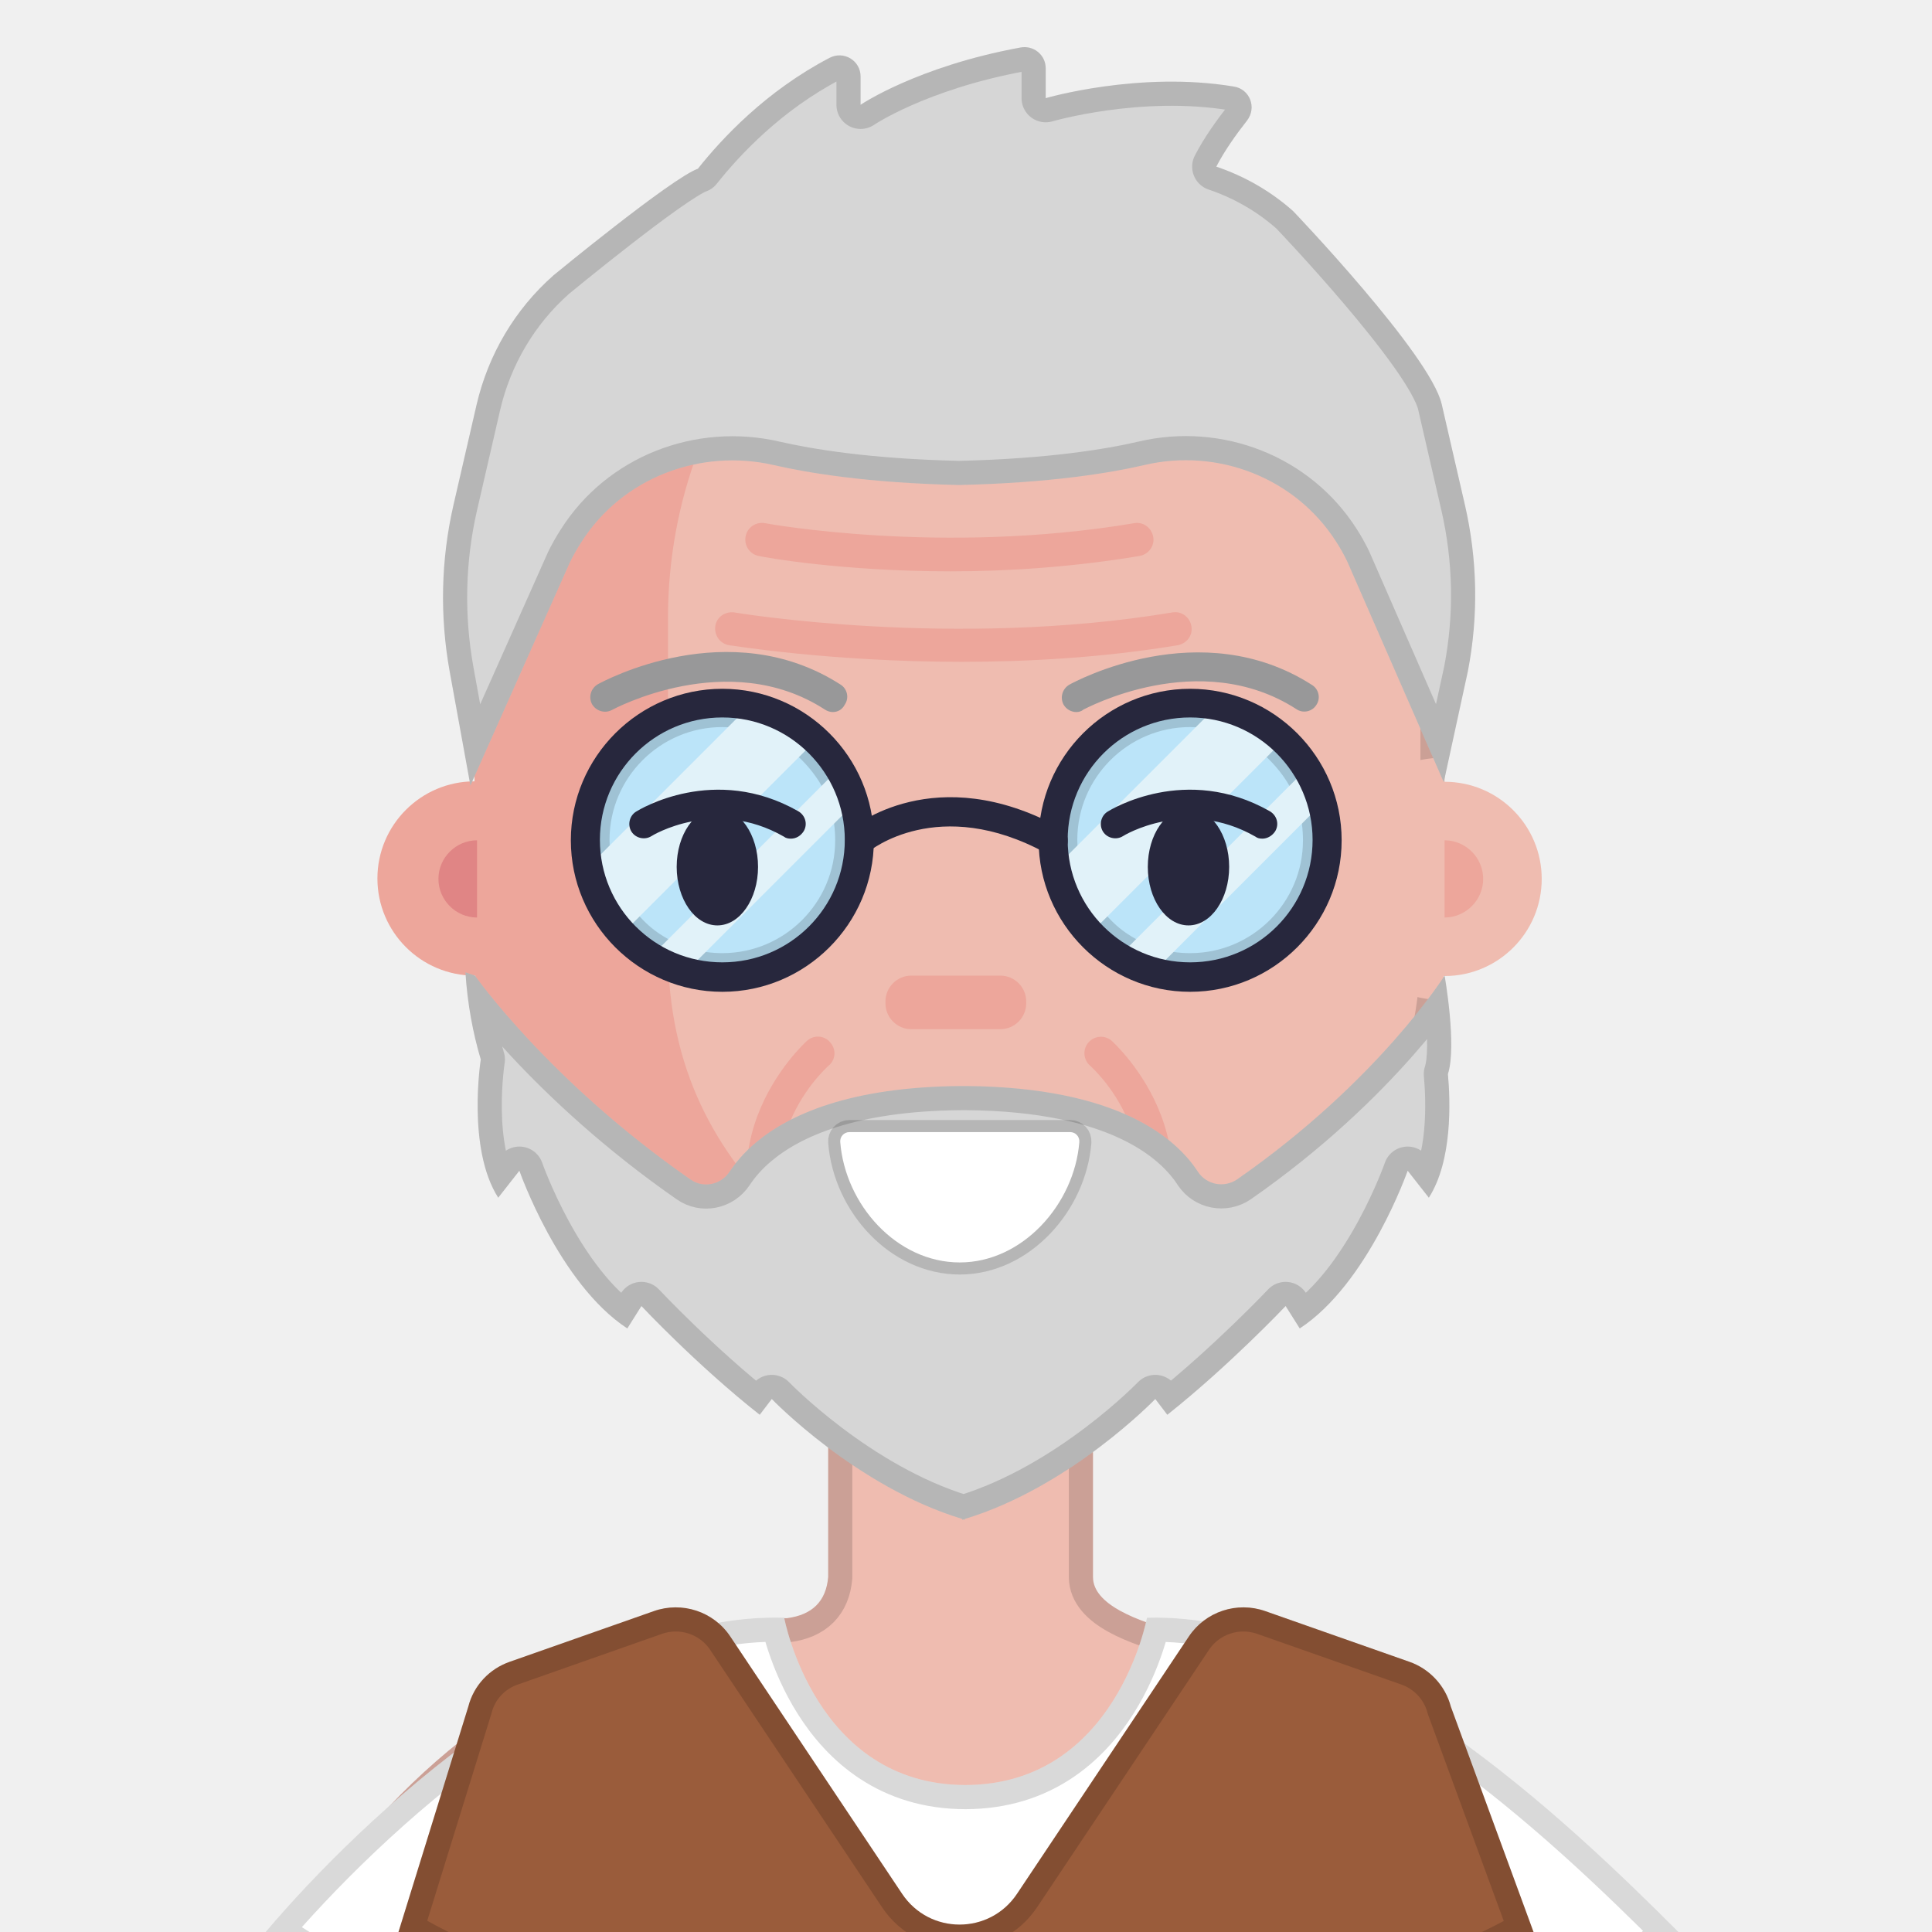
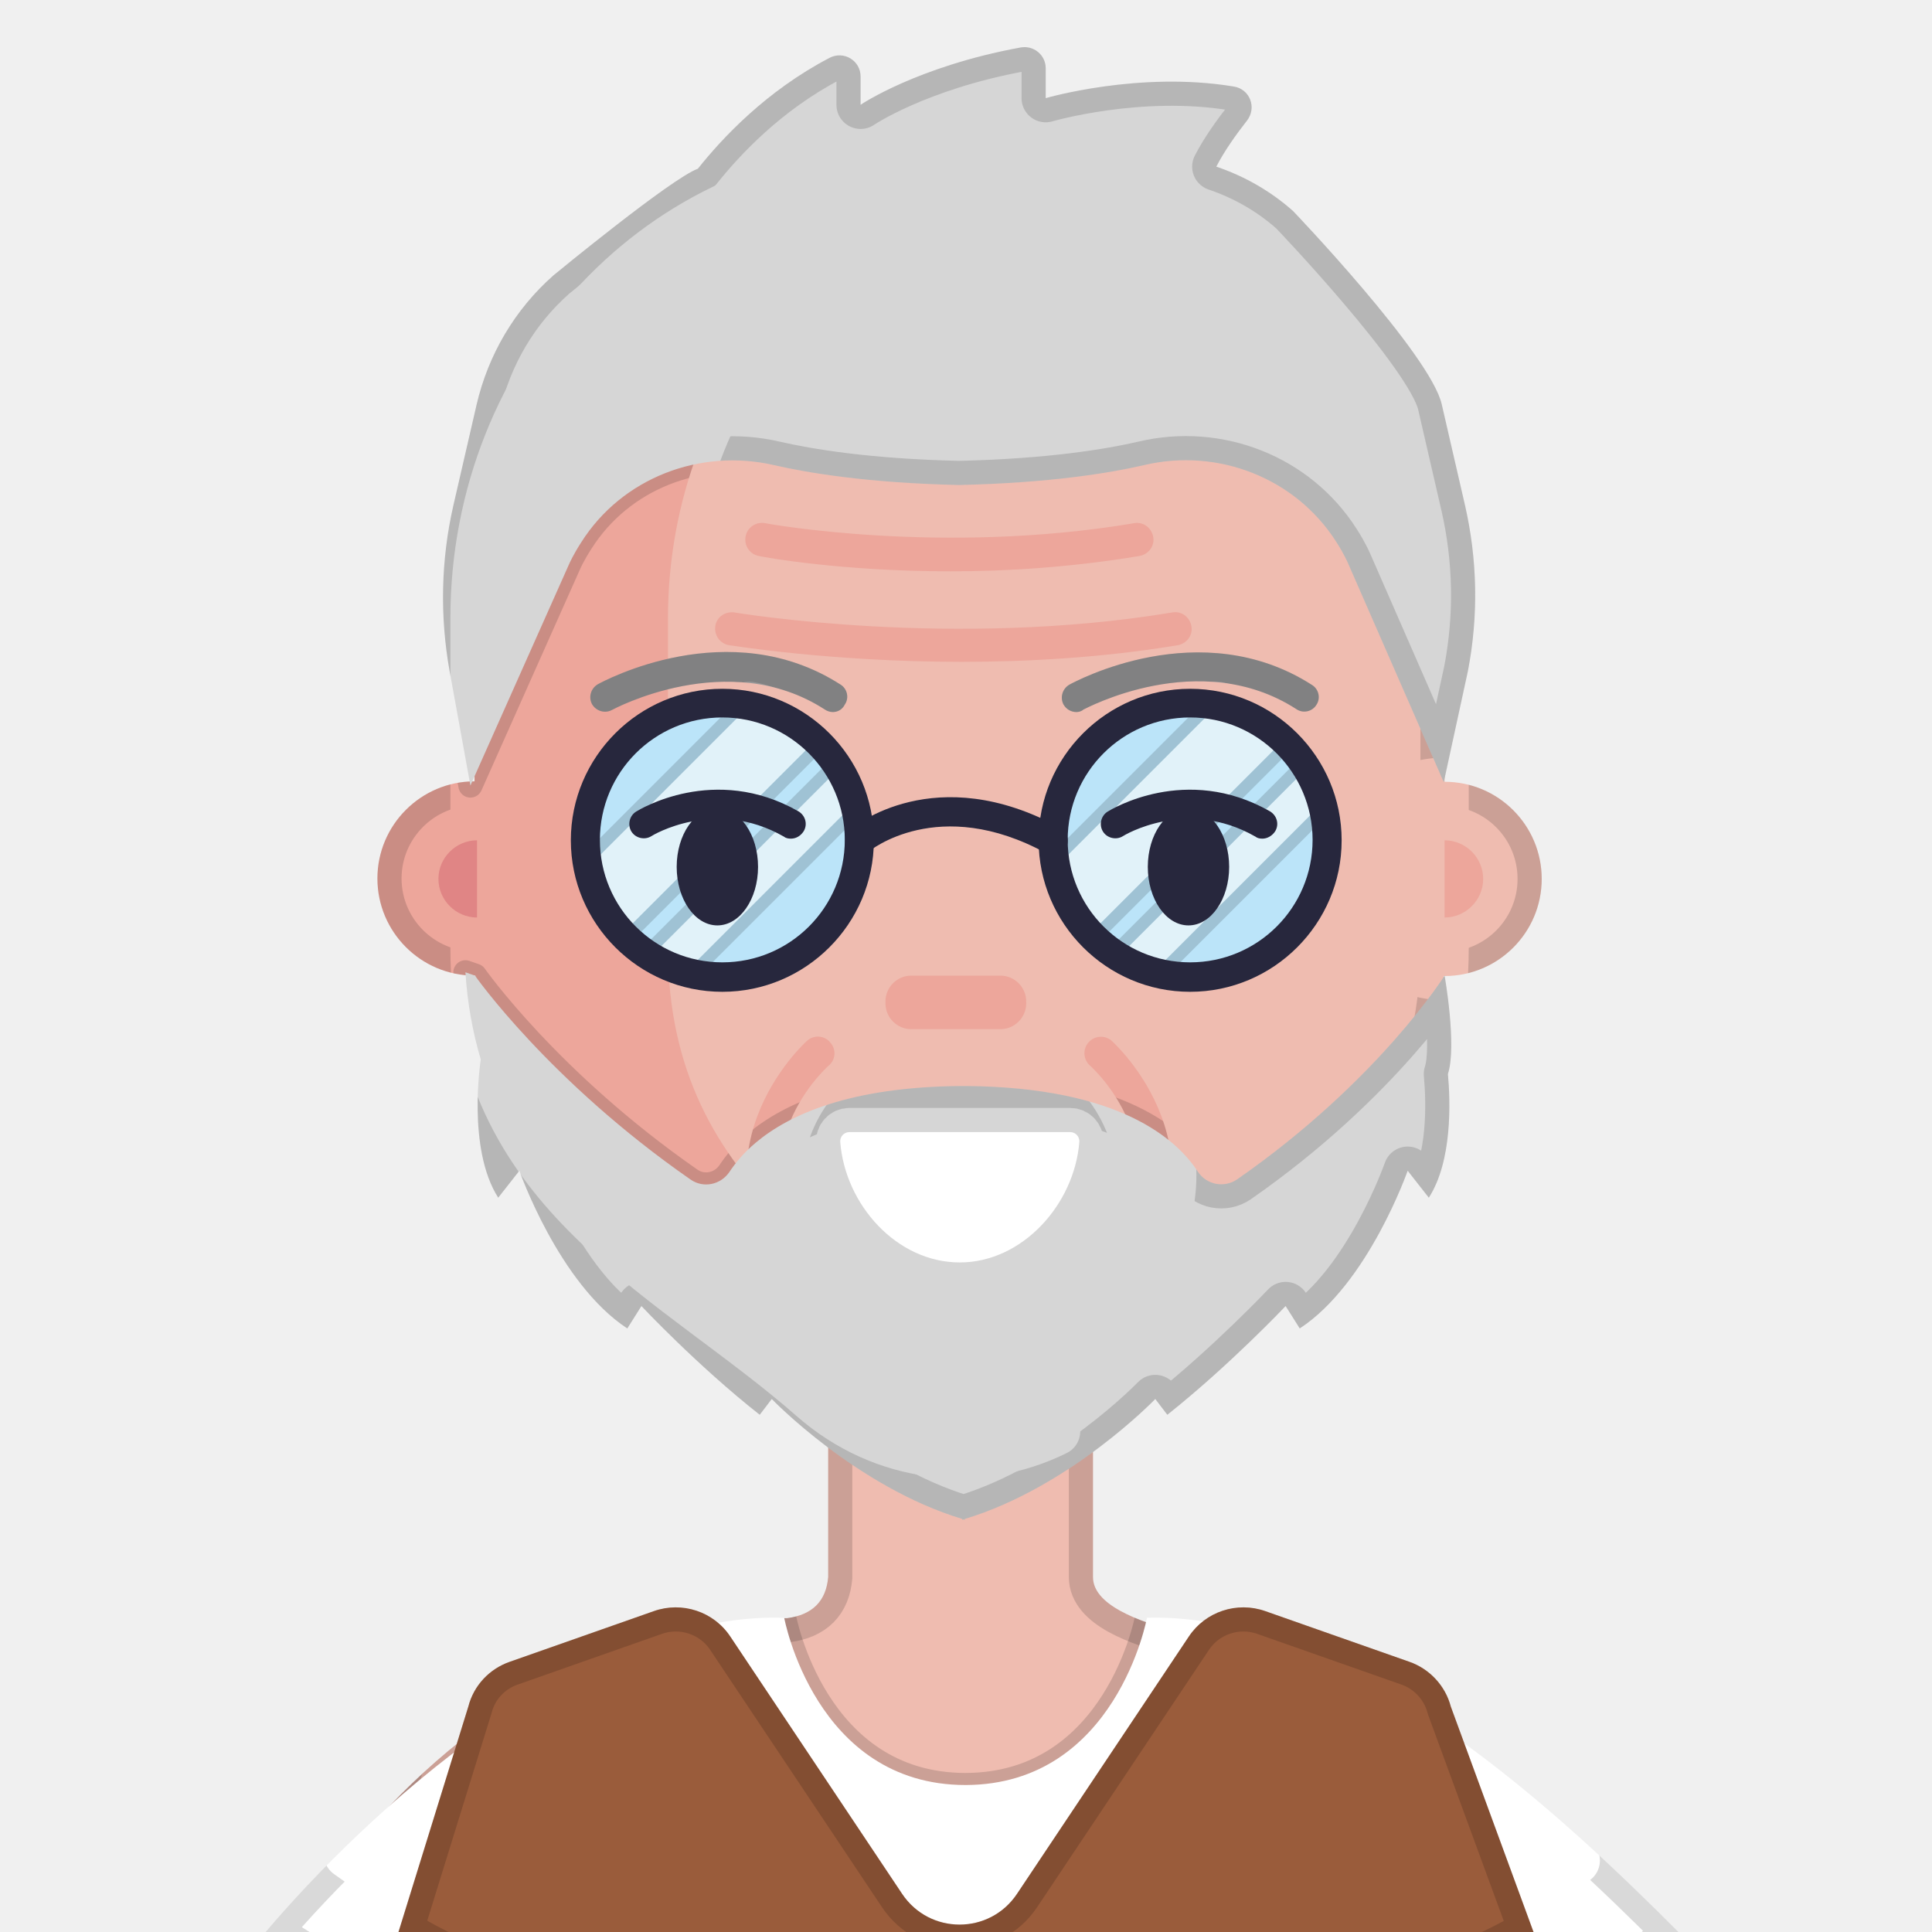
<svg xmlns="http://www.w3.org/2000/svg" id="Layer_1" viewBox="0 0 160 160">
  <defs>
    <style>.cls-1{fill:#d6d6d6;}.cls-2{fill:#989899;}.cls-3{fill:#fff;}.cls-4{fill:#9a5c3b;}.cls-5{fill:#bbe4f9;}.cls-6{fill:#e1f2f9;}.cls-7{fill:#efbcb0;}.cls-8{fill:#eda69b;}.cls-9{fill:#e08585;}.cls-10{fill:#27273d;}</style>
  </defs>
  <g id="Avatars">
    <g id="Artboard">
      <g id="Men">
        <g id="Old-People-Avatar_31">
          <g fill="#efbcb0">
            <path d="M130.497,154.084c-1.925,1.375-3.919,2.647-5.947,3.85-10.897,6.394-23.306,10.553-36.541,11.722h-15.984c-13.612-1.238-26.366-5.569-37.469-12.306-1.959-1.169-3.884-2.441-5.741-3.781,8.594-10.966,21.931-19.559,36.162-19.559h.206c2.097-.275,3.231-1.409,3.403-3.403v-18.631h21.931v18.631c0,4.469,13.991,5.637,17.05,6.737,9.659,3.403,16.775,8.662,22.928,16.741Z" id="ab0" />
          </g>
          <mask id="am0" maskUnits="userSpaceOnUse" x="0" y="0" width="160" height="160">
            <use href="#ab0" fill="#fff" />
+             <use href="#ab30" fill="#000" stroke="#000" stroke-width="4" stroke-linejoin="round" />
          </mask>
          <use href="#ab0" fill="none" stroke="#000" stroke-opacity="0.15" stroke-width="4" stroke-linejoin="round" mask="url(#am0)" />
+           <mask id="ao24_0" maskUnits="userSpaceOnUse" x="0" y="0" width="160" height="160">
+             <use href="#ab0" fill="#fff" />
+           </mask>
+           <use href="#ab24" fill="none" stroke="#000" stroke-opacity="0.15" stroke-width="2" stroke-linejoin="round" mask="url(#ao24_0)" />
          <g fill="#efbcb0">
            <path d="M119.634,51.2v27.328c0,20.384-16.225,26.916-28.05,37.262-7.047,6.153-17.188,6.153-24.234,0-11.825-10.347-28.05-16.878-28.05-37.262v-27.328c0-20.556,15.709-37.228,35.062-37.228h10.175c19.388,0,35.097,16.672,35.097,37.228Z" id="ab1" />
          </g>
          <mask id="am1" maskUnits="userSpaceOnUse" x="0" y="0" width="160" height="160">
            <use href="#ab1" fill="#fff" />
            <use href="#ab2" fill="#000" stroke="#000" stroke-width="4" stroke-linejoin="round" />
            <use href="#ab3" fill="#000" stroke="#000" stroke-width="4" stroke-linejoin="round" />
            <use href="#ab6" fill="#000" stroke="#000" stroke-width="4" stroke-linejoin="round" />
            <use href="#ab9" fill="#000" stroke="#000" stroke-width="4" stroke-linejoin="round" />
            <use href="#ab10" fill="#000" stroke="#000" stroke-width="4" stroke-linejoin="round" />
            <use href="#ab26" fill="#000" stroke="#000" stroke-width="4" stroke-linejoin="round" />
            <use href="#ab27" fill="#000" stroke="#000" stroke-width="4" stroke-linejoin="round" />
+             <use href="#ab4" fill="#000" stroke="#000" stroke-width="4" stroke-linejoin="round" />
+             <use href="#ab5" fill="#000" stroke="#000" stroke-width="4" stroke-linejoin="round" />
          </mask>
          <use href="#ab1" fill="none" stroke="#000" stroke-opacity="0.15" stroke-width="4" stroke-linejoin="round" mask="url(#am1)" />
+           <mask id="ao11_1" maskUnits="userSpaceOnUse" x="0" y="0" width="160" height="160">
+             <use href="#ab1" fill="#fff" />
+           </mask>
+           <use href="#ab11" fill="none" stroke="#000" stroke-opacity="0.15" stroke-width="2" stroke-linejoin="round" mask="url(#ao11_1)" />
+           <mask id="ao12_1" maskUnits="userSpaceOnUse" x="0" y="0" width="160" height="160">
+             <use href="#ab1" fill="#fff" />
+           </mask>
+           <use href="#ab12" fill="none" stroke="#000" stroke-opacity="0.15" stroke-width="2" stroke-linejoin="round" mask="url(#ao12_1)" />
+           <mask id="ao13_1" maskUnits="userSpaceOnUse" x="0" y="0" width="160" height="160">
+             <use href="#ab1" fill="#fff" />
+           </mask>
+           <use href="#ab13" fill="none" stroke="#000" stroke-opacity="0.15" stroke-width="2" stroke-linejoin="round" mask="url(#ao13_1)" />
+           <mask id="ao15_1" maskUnits="userSpaceOnUse" x="0" y="0" width="160" height="160">
+             <use href="#ab1" fill="#fff" />
+           </mask>
+           <use href="#ab15" fill="none" stroke="#000" stroke-opacity="0.15" stroke-width="2" stroke-linejoin="round" mask="url(#ao15_1)" />
+           <mask id="ao16_1" maskUnits="userSpaceOnUse" x="0" y="0" width="160" height="160">
+             <use href="#ab1" fill="#fff" />
+           </mask>
+           <use href="#ab16" fill="none" stroke="#000" stroke-opacity="0.15" stroke-width="2" stroke-linejoin="round" mask="url(#ao16_1)" />
+           <mask id="ao17_1" maskUnits="userSpaceOnUse" x="0" y="0" width="160" height="160">
+             <use href="#ab1" fill="#fff" />
+           </mask>
+           <use href="#ab17" fill="none" stroke="#000" stroke-opacity="0.15" stroke-width="2" stroke-linejoin="round" mask="url(#ao17_1)" />
          <g fill="#eda69b">
            <path d="M55.319,78.528v-27.328c0-19.525,14.128-35.509,32.141-37.091-.963-.103-1.925-.138-2.922-.138h-10.175c-19.388,0-35.063,16.672-35.063,37.228v13.509c-4.434,0-8.044,3.609-8.044,8.044s3.609,8.044,8.044,8.044h.069c1.169,18.597,16.603,25.025,27.947,34.994,5.775,5.053,13.612,5.981,20.144,2.75-1.444-.722-2.819-1.616-4.125-2.75-11.791-10.347-28.016-16.878-28.016-37.262Z" id="ab2" />
          </g>
+           <mask id="am2" maskUnits="userSpaceOnUse" x="0" y="0" width="160" height="160">
+             <use href="#ab2" fill="#fff" />
+             <use href="#ab1" fill="#000" stroke="#000" stroke-width="4" stroke-linejoin="round" />
+             <use href="#ab6" fill="#000" stroke="#000" stroke-width="4" stroke-linejoin="round" />
+             <use href="#ab9" fill="#000" stroke="#000" stroke-width="4" stroke-linejoin="round" />
+             <use href="#ab10" fill="#000" stroke="#000" stroke-width="4" stroke-linejoin="round" />
+             <use href="#ab26" fill="#000" stroke="#000" stroke-width="4" stroke-linejoin="round" />
+             <use href="#ab4" fill="#000" stroke="#000" stroke-width="4" stroke-linejoin="round" />
+             <use href="#ab5" fill="#000" stroke="#000" stroke-width="4" stroke-linejoin="round" />
+           </mask>
+           <use href="#ab2" fill="none" stroke="#000" stroke-opacity="0.15" stroke-width="4" stroke-linejoin="round" mask="url(#am2)" />
+           <mask id="ao11_2" maskUnits="userSpaceOnUse" x="0" y="0" width="160" height="160">
+             <use href="#ab2" fill="#fff" />
+           </mask>
+           <use href="#ab11" fill="none" stroke="#000" stroke-opacity="0.15" stroke-width="2" stroke-linejoin="round" mask="url(#ao11_2)" />
+           <mask id="ao12_2" maskUnits="userSpaceOnUse" x="0" y="0" width="160" height="160">
+             <use href="#ab2" fill="#fff" />
+           </mask>
+           <use href="#ab12" fill="none" stroke="#000" stroke-opacity="0.15" stroke-width="2" stroke-linejoin="round" mask="url(#ao12_2)" />
+           <mask id="ao13_2" maskUnits="userSpaceOnUse" x="0" y="0" width="160" height="160">
+             <use href="#ab2" fill="#fff" />
+           </mask>
+           <use href="#ab13" fill="none" stroke="#000" stroke-opacity="0.15" stroke-width="2" stroke-linejoin="round" mask="url(#ao13_2)" />
+           <mask id="ao15_2" maskUnits="userSpaceOnUse" x="0" y="0" width="160" height="160">
+             <use href="#ab2" fill="#fff" />
+           </mask>
+           <use href="#ab15" fill="none" stroke="#000" stroke-opacity="0.15" stroke-width="2" stroke-linejoin="round" mask="url(#ao15_2)" />
+           <mask id="ao16_2" maskUnits="userSpaceOnUse" x="0" y="0" width="160" height="160">
+             <use href="#ab2" fill="#fff" />
+           </mask>
+           <use href="#ab16" fill="none" stroke="#000" stroke-opacity="0.15" stroke-width="2" stroke-linejoin="round" mask="url(#ao16_2)" />
+           <mask id="ao25_2" maskUnits="userSpaceOnUse" x="0" y="0" width="160" height="160">
+             <use href="#ab2" fill="#fff" />
+           </mask>
+           <use href="#ab25" fill="none" stroke="#000" stroke-opacity="0.15" stroke-width="2" stroke-linejoin="round" mask="url(#ao25_2)" />
+           <mask id="ao28_2" maskUnits="userSpaceOnUse" x="0" y="0" width="160" height="160">
+             <use href="#ab2" fill="#fff" />
+           </mask>
+           <use href="#ab28" fill="none" stroke="#000" stroke-opacity="0.15" stroke-width="2" stroke-linejoin="round" mask="url(#ao28_2)" />
          <g fill="#efbcb0">
            <circle cx="119.634" cy="72.787" r="8.044" id="ab3" />
          </g>
+           <mask id="am3" maskUnits="userSpaceOnUse" x="0" y="0" width="160" height="160">
+             <use href="#ab3" fill="#fff" />
+             <use href="#ab1" fill="#000" stroke="#000" stroke-width="4" stroke-linejoin="round" />
+           </mask>
+           <use href="#ab3" fill="none" stroke="#000" stroke-opacity="0.15" stroke-width="4" stroke-linejoin="round" mask="url(#am3)" />
+           <mask id="ao15_3" maskUnits="userSpaceOnUse" x="0" y="0" width="160" height="160">
+             <use href="#ab3" fill="#fff" />
+           </mask>
+           <use href="#ab15" fill="none" stroke="#000" stroke-opacity="0.15" stroke-width="2" stroke-linejoin="round" mask="url(#ao15_3)" />
+           <mask id="ao17_3" maskUnits="userSpaceOnUse" x="0" y="0" width="160" height="160">
+             <use href="#ab3" fill="#fff" />
+           </mask>
+           <use href="#ab17" fill="none" stroke="#000" stroke-opacity="0.15" stroke-width="2" stroke-linejoin="round" mask="url(#ao17_3)" />
          <g fill="#989899">
            <path d="M68.966,58.969c-.206,0-.447-.069-.653-.206-8.009-5.191-17.566,0-17.634.034-.584.309-1.306.103-1.65-.481-.309-.584-.103-1.306.481-1.65.447-.241,10.863-5.912,20.109.034.55.344.722,1.1.344,1.65-.206.412-.584.619-.997.619Z" id="ab4" />
          </g>
+           <mask id="am4" maskUnits="userSpaceOnUse" x="0" y="0" width="160" height="160">
+             <use href="#ab4" fill="#fff" />
+             <use href="#ab12" fill="#000" stroke="#000" stroke-width="4" stroke-linejoin="round" />
+             <use href="#ab25" fill="#000" stroke="#000" stroke-width="4" stroke-linejoin="round" />
+           </mask>
+           <use href="#ab4" fill="none" stroke="#000" stroke-opacity="0.15" stroke-width="4" stroke-linejoin="round" mask="url(#am4)" />
+           <mask id="ao11_4" maskUnits="userSpaceOnUse" x="0" y="0" width="160" height="160">
+             <use href="#ab4" fill="#fff" />
+           </mask>
+           <use href="#ab11" fill="none" stroke="#000" stroke-opacity="0.15" stroke-width="2" stroke-linejoin="round" mask="url(#ao11_4)" />
          <g fill="#989899">
            <path d="M89.144,58.969c-.412,0-.825-.206-1.066-.619-.309-.584-.103-1.306.481-1.65.447-.241,10.863-5.912,20.109.034.55.344.722,1.1.344,1.65-.344.55-1.1.722-1.65.344-8.044-5.191-17.531,0-17.634.034-.206.172-.412.206-.584.206Z" id="ab5" />
          </g>
+           <mask id="am5" maskUnits="userSpaceOnUse" x="0" y="0" width="160" height="160">
+             <use href="#ab5" fill="#fff" />
+             <use href="#ab16" fill="#000" stroke="#000" stroke-width="4" stroke-linejoin="round" />
+             <use href="#ab17" fill="#000" stroke="#000" stroke-width="4" stroke-linejoin="round" />
+             <use href="#ab25" fill="#000" stroke="#000" stroke-width="4" stroke-linejoin="round" />
+           </mask>
+           <use href="#ab5" fill="none" stroke="#000" stroke-opacity="0.15" stroke-width="4" stroke-linejoin="round" mask="url(#am5)" />
+           <mask id="ao15_5" maskUnits="userSpaceOnUse" x="0" y="0" width="160" height="160">
+             <use href="#ab5" fill="#fff" />
+           </mask>
+           <use href="#ab15" fill="none" stroke="#000" stroke-opacity="0.15" stroke-width="2" stroke-linejoin="round" mask="url(#ao15_5)" />
          <g fill="#eda69b">
            <path d="M82.853,85.231h-7.391c-1.169,0-2.131-.963-2.131-2.131v-.172c0-1.169.963-2.131,2.131-2.131h7.391c1.169,0,2.131.963,2.131,2.131v.172c0,1.169-.963,2.131-2.131,2.131Z" id="ab6" />
          </g>
+           <mask id="ao11_6" maskUnits="userSpaceOnUse" x="0" y="0" width="160" height="160">
+             <use href="#ab6" fill="#fff" />
+           </mask>
+           <use href="#ab11" fill="none" stroke="#000" stroke-opacity="0.15" stroke-width="2" stroke-linejoin="round" mask="url(#ao11_6)" />
+           <mask id="ao13_6" maskUnits="userSpaceOnUse" x="0" y="0" width="160" height="160">
+             <use href="#ab6" fill="#fff" />
+           </mask>
+           <use href="#ab13" fill="none" stroke="#000" stroke-opacity="0.15" stroke-width="2" stroke-linejoin="round" mask="url(#ao13_6)" />
+           <mask id="ao15_6" maskUnits="userSpaceOnUse" x="0" y="0" width="160" height="160">
+             <use href="#ab6" fill="#fff" />
+           </mask>
+           <use href="#ab15" fill="none" stroke="#000" stroke-opacity="0.15" stroke-width="2" stroke-linejoin="round" mask="url(#ao15_6)" />
+           <mask id="ao28_6" maskUnits="userSpaceOnUse" x="0" y="0" width="160" height="160">
+             <use href="#ab6" fill="#fff" />
+           </mask>
+           <use href="#ab28" fill="none" stroke="#000" stroke-opacity="0.15" stroke-width="2" stroke-linejoin="round" mask="url(#ao28_6)" />
          <path id="Path-5" class="cls-9" d="M39.506,69.591c-1.753,0-3.197,1.444-3.197,3.197s1.444,3.197,3.197,3.197v-6.394Z" />
          <path id="Path-6" class="cls-8" d="M119.634,75.984c1.753,0,3.197-1.444,3.197-3.197s-1.444-3.197-3.197-3.197v6.394Z" />
          <g fill="#eda69b">
            <path d="M79.622,54.809c-10.931,0-19.113-1.375-19.25-1.375-.756-.138-1.238-.825-1.134-1.581.103-.756.825-1.238,1.581-1.134.172.034,18.15,3.025,36.266,0,.756-.138,1.444.378,1.581,1.134.138.756-.378,1.444-1.134,1.581-6.188,1.031-12.409,1.375-17.909,1.375Z" id="ab9" />
          </g>
+           <mask id="ao11_9" maskUnits="userSpaceOnUse" x="0" y="0" width="160" height="160">
+             <use href="#ab9" fill="#fff" />
+           </mask>
+           <use href="#ab11" fill="none" stroke="#000" stroke-opacity="0.15" stroke-width="2" stroke-linejoin="round" mask="url(#ao11_9)" />
+           <mask id="ao15_9" maskUnits="userSpaceOnUse" x="0" y="0" width="160" height="160">
+             <use href="#ab9" fill="#fff" />
+           </mask>
+           <use href="#ab15" fill="none" stroke="#000" stroke-opacity="0.15" stroke-width="2" stroke-linejoin="round" mask="url(#ao15_9)" />
+           <mask id="ao25_9" maskUnits="userSpaceOnUse" x="0" y="0" width="160" height="160">
+             <use href="#ab9" fill="#fff" />
+           </mask>
+           <use href="#ab25" fill="none" stroke="#000" stroke-opacity="0.15" stroke-width="2" stroke-linejoin="round" mask="url(#ao25_9)" />
          <g fill="#eda69b">
            <path d="M78.763,47.316c-9.075,0-15.503-1.169-15.916-1.272-.756-.138-1.238-.859-1.1-1.616.138-.756.859-1.238,1.616-1.1.138.034,14.644,2.681,30.559,0,.756-.138,1.444.378,1.581,1.134.137.756-.378,1.444-1.134,1.581-5.569.928-10.931,1.272-15.606,1.272Z" id="ab10" />
          </g>
+           <mask id="ao25_10" maskUnits="userSpaceOnUse" x="0" y="0" width="160" height="160">
+             <use href="#ab10" fill="#fff" />
+           </mask>
+           <use href="#ab25" fill="none" stroke="#000" stroke-opacity="0.15" stroke-width="2" stroke-linejoin="round" mask="url(#ao25_10)" />
          <g fill="#bbe4f9">
            <path d="M71.166,69.591c0,6.256-5.088,11.344-11.344,11.344-1.066,0-2.062-.137-3.025-.412-1.031-.275-1.994-.722-2.888-1.272-.859-.516-1.65-1.169-2.337-1.925-1.409-1.512-2.406-3.403-2.853-5.5-.138-.722-.241-1.478-.241-2.269,0-6.256,5.088-11.344,11.344-11.344.756,0,1.512.069,2.269.241,2.097.412,3.987,1.444,5.5,2.853.722.688,1.375,1.478,1.925,2.337.55.894.997,1.856,1.272,2.888.241.963.378,1.994.378,3.059Z" id="ab11" />
          </g>
          <mask id="am11" maskUnits="userSpaceOnUse" x="0" y="0" width="160" height="160">
            <use href="#ab11" fill="#fff" />
+             <use href="#ab1" fill="#000" stroke="#000" stroke-width="4" stroke-linejoin="round" />
+             <use href="#ab2" fill="#000" stroke="#000" stroke-width="4" stroke-linejoin="round" />
+             <use href="#ab4" fill="#000" stroke="#000" stroke-width="4" stroke-linejoin="round" />
+             <use href="#ab6" fill="#000" stroke="#000" stroke-width="4" stroke-linejoin="round" />
+             <use href="#ab9" fill="#000" stroke="#000" stroke-width="4" stroke-linejoin="round" />
          </mask>
          <use href="#ab11" fill="none" stroke="#000" stroke-opacity="0.15" stroke-width="4" stroke-linejoin="round" mask="url(#am11)" />
+           <mask id="ao12_11" maskUnits="userSpaceOnUse" x="0" y="0" width="160" height="160">
+             <use href="#ab11" fill="#fff" />
+           </mask>
+           <use href="#ab12" fill="none" stroke="#000" stroke-opacity="0.15" stroke-width="2" stroke-linejoin="round" mask="url(#ao12_11)" />
+           <mask id="ao13_11" maskUnits="userSpaceOnUse" x="0" y="0" width="160" height="160">
+             <use href="#ab11" fill="#fff" />
+           </mask>
+           <use href="#ab13" fill="none" stroke="#000" stroke-opacity="0.15" stroke-width="2" stroke-linejoin="round" mask="url(#ao13_11)" />
          <g fill="#e1f2f9">
            <path d="M67.591,61.272l-16.053,16.053c-1.409-1.513-2.406-3.403-2.853-5.5l13.372-13.372c2.131.412,4.022,1.409,5.534,2.819Z" id="ab12" />
          </g>
+           <mask id="am12" maskUnits="userSpaceOnUse" x="0" y="0" width="160" height="160">
+             <use href="#ab12" fill="#fff" />
+             <use href="#ab4" fill="#000" stroke="#000" stroke-width="4" stroke-linejoin="round" />
+             <use href="#ab13" fill="#000" stroke="#000" stroke-width="4" stroke-linejoin="round" />
+             <use href="#ab25" fill="#000" stroke="#000" stroke-width="4" stroke-linejoin="round" />
+             <use href="#ab1" fill="#000" stroke="#000" stroke-width="4" stroke-linejoin="round" />
+             <use href="#ab2" fill="#000" stroke="#000" stroke-width="4" stroke-linejoin="round" />
+             <use href="#ab11" fill="#000" stroke="#000" stroke-width="4" stroke-linejoin="round" />
+           </mask>
+           <use href="#ab12" fill="none" stroke="#000" stroke-opacity="0.15" stroke-width="4" stroke-linejoin="round" mask="url(#am12)" />
          <g fill="#e1f2f9">
            <path d="M70.753,66.531l-13.991,13.991c-1.031-.275-1.994-.722-2.888-1.272l15.606-15.606c.55.894.997,1.856,1.272,2.888Z" id="ab13" />
          </g>
+           <mask id="am13" maskUnits="userSpaceOnUse" x="0" y="0" width="160" height="160">
+             <use href="#ab13" fill="#fff" />
+             <use href="#ab12" fill="#000" stroke="#000" stroke-width="4" stroke-linejoin="round" />
+             <use href="#ab1" fill="#000" stroke="#000" stroke-width="4" stroke-linejoin="round" />
+             <use href="#ab2" fill="#000" stroke="#000" stroke-width="4" stroke-linejoin="round" />
+             <use href="#ab6" fill="#000" stroke="#000" stroke-width="4" stroke-linejoin="round" />
+             <use href="#ab11" fill="#000" stroke="#000" stroke-width="4" stroke-linejoin="round" />
+           </mask>
+           <use href="#ab13" fill="none" stroke="#000" stroke-opacity="0.15" stroke-width="4" stroke-linejoin="round" mask="url(#am13)" />
          <path class="cls-10" d="M59.822,82.137c-6.909,0-12.547-5.638-12.547-12.547s5.638-12.547,12.547-12.547,12.547,5.638,12.547,12.547-5.638,12.547-12.547,12.547ZM59.822,59.416c-5.603,0-10.141,4.537-10.141,10.141s4.537,10.141,10.141,10.141,10.141-4.537,10.141-10.141c0-5.569-4.537-10.141-10.141-10.141Z" />
          <g fill="#bbe4f9">
            <path d="M109.906,69.591c0,6.256-5.088,11.344-11.344,11.344-1.066,0-2.062-.137-3.025-.412-1.031-.275-1.994-.722-2.888-1.272-.859-.516-1.65-1.169-2.337-1.925-1.409-1.512-2.406-3.403-2.853-5.5-.138-.722-.241-1.478-.241-2.269,0-6.256,5.088-11.344,11.344-11.344.756,0,1.512.069,2.269.241,2.097.412,3.987,1.444,5.5,2.853.722.688,1.375,1.478,1.925,2.337.55.894.997,1.856,1.272,2.888.241.963.378,1.994.378,3.059Z" id="ab15" />
          </g>
          <mask id="am15" maskUnits="userSpaceOnUse" x="0" y="0" width="160" height="160">
            <use href="#ab15" fill="#fff" />
+             <use href="#ab1" fill="#000" stroke="#000" stroke-width="4" stroke-linejoin="round" />
+             <use href="#ab2" fill="#000" stroke="#000" stroke-width="4" stroke-linejoin="round" />
+             <use href="#ab3" fill="#000" stroke="#000" stroke-width="4" stroke-linejoin="round" />
+             <use href="#ab5" fill="#000" stroke="#000" stroke-width="4" stroke-linejoin="round" />
+             <use href="#ab6" fill="#000" stroke="#000" stroke-width="4" stroke-linejoin="round" />
+             <use href="#ab9" fill="#000" stroke="#000" stroke-width="4" stroke-linejoin="round" />
          </mask>
          <use href="#ab15" fill="none" stroke="#000" stroke-opacity="0.15" stroke-width="4" stroke-linejoin="round" mask="url(#am15)" />
+           <mask id="ao16_15" maskUnits="userSpaceOnUse" x="0" y="0" width="160" height="160">
+             <use href="#ab15" fill="#fff" />
+           </mask>
+           <use href="#ab16" fill="none" stroke="#000" stroke-opacity="0.15" stroke-width="2" stroke-linejoin="round" mask="url(#ao16_15)" />
+           <mask id="ao17_15" maskUnits="userSpaceOnUse" x="0" y="0" width="160" height="160">
+             <use href="#ab15" fill="#fff" />
+           </mask>
+           <use href="#ab17" fill="none" stroke="#000" stroke-opacity="0.15" stroke-width="2" stroke-linejoin="round" mask="url(#ao17_15)" />
          <g fill="#e1f2f9">
            <path d="M106.331,61.272l-16.053,16.053c-1.409-1.513-2.406-3.403-2.853-5.5l13.372-13.372c2.131.412,4.022,1.409,5.534,2.819Z" id="ab16" />
          </g>
+           <mask id="am16" maskUnits="userSpaceOnUse" x="0" y="0" width="160" height="160">
+             <use href="#ab16" fill="#fff" />
+             <use href="#ab5" fill="#000" stroke="#000" stroke-width="4" stroke-linejoin="round" />
+             <use href="#ab17" fill="#000" stroke="#000" stroke-width="4" stroke-linejoin="round" />
+             <use href="#ab25" fill="#000" stroke="#000" stroke-width="4" stroke-linejoin="round" />
+             <use href="#ab1" fill="#000" stroke="#000" stroke-width="4" stroke-linejoin="round" />
+             <use href="#ab2" fill="#000" stroke="#000" stroke-width="4" stroke-linejoin="round" />
+             <use href="#ab15" fill="#000" stroke="#000" stroke-width="4" stroke-linejoin="round" />
+           </mask>
+           <use href="#ab16" fill="none" stroke="#000" stroke-opacity="0.15" stroke-width="4" stroke-linejoin="round" mask="url(#am16)" />
          <g fill="#e1f2f9">
            <path d="M109.494,66.531l-13.991,13.991c-1.031-.275-1.994-.722-2.888-1.272l15.606-15.606c.55.894.997,1.856,1.272,2.888Z" id="ab17" />
          </g>
+           <mask id="am17" maskUnits="userSpaceOnUse" x="0" y="0" width="160" height="160">
+             <use href="#ab17" fill="#fff" />
+             <use href="#ab5" fill="#000" stroke="#000" stroke-width="4" stroke-linejoin="round" />
+             <use href="#ab16" fill="#000" stroke="#000" stroke-width="4" stroke-linejoin="round" />
+             <use href="#ab25" fill="#000" stroke="#000" stroke-width="4" stroke-linejoin="round" />
+             <use href="#ab1" fill="#000" stroke="#000" stroke-width="4" stroke-linejoin="round" />
+             <use href="#ab3" fill="#000" stroke="#000" stroke-width="4" stroke-linejoin="round" />
+             <use href="#ab15" fill="#000" stroke="#000" stroke-width="4" stroke-linejoin="round" />
+           </mask>
+           <use href="#ab17" fill="none" stroke="#000" stroke-opacity="0.15" stroke-width="4" stroke-linejoin="round" mask="url(#am17)" />
          <path class="cls-10" d="M98.562,82.137c-6.909,0-12.547-5.638-12.547-12.547s5.638-12.547,12.547-12.547,12.547,5.638,12.547,12.547-5.638,12.547-12.547,12.547ZM98.562,59.416c-5.603,0-10.141,4.537-10.141,10.141s4.537,10.141,10.141,10.141,10.141-4.537,10.141-10.141c0-5.569-4.537-10.141-10.141-10.141Z" />
          <path class="cls-10" d="M87.219,70.794c-.206,0-.378-.034-.584-.138-8.938-4.881-14.644-.172-14.678-.138-.516.412-1.272.378-1.684-.138-.412-.516-.378-1.272.138-1.684.275-.241,7.047-5.809,17.394-.138.584.309.791,1.066.481,1.616-.241.378-.653.619-1.066.619Z" />
          <ellipse id="Oval-2" class="cls-10" cx="59.409" cy="71.791" rx="3.369" ry="4.847" />
          <ellipse id="Oval-3" class="cls-10" cx="98.425" cy="71.791" rx="3.369" ry="4.847" />
          <path class="cls-10" d="M65.494,69.453c-.206,0-.412-.034-.584-.172-5.706-3.266-10.931-.069-10.966-.034-.55.344-1.306.172-1.65-.378-.344-.55-.172-1.306.378-1.65.275-.172,6.497-3.987,13.441-.034.584.344.791,1.066.447,1.65-.241.378-.619.619-1.066.619Z" />
          <path class="cls-10" d="M104.544,69.453c-.206,0-.412-.034-.584-.172-5.706-3.266-10.931-.069-10.966-.034-.55.344-1.306.172-1.65-.378-.344-.55-.172-1.306.378-1.65.275-.172,6.497-3.987,13.441-.034.584.344.791,1.066.447,1.65-.241.378-.653.619-1.066.619Z" />
          <g fill="#fff">
            <path d="M139,160c-2.475,1.856-11.319,11.419-14,13-10.897,6.394-23.791-4.547-37.025-3.378h-15.984c-13.612-1.237-25.887,5.116-36.991-1.622-2.337-1.409-10.8-6.384-13-8,8.009-9.453,26.1-26.541,42.944-26.025,0,0,2.544,13.853,15.022,13.853,12.478-.034,15.022-13.853,15.022-13.853,16.878-.481,35.012,17.025,44.012,26.025Z" id="ab24" />
          </g>
          <mask id="am24" maskUnits="userSpaceOnUse" x="0" y="0" width="160" height="160">
            <use href="#ab24" fill="#fff" />
+             <use href="#ab0" fill="#000" stroke="#000" stroke-width="4" stroke-linejoin="round" />
+             <use href="#ab30" fill="#000" stroke="#000" stroke-width="4" stroke-linejoin="round" />
          </mask>
          <use href="#ab24" fill="none" stroke="#000" stroke-opacity="0.15" stroke-width="4" stroke-linejoin="round" mask="url(#am24)" />
          <g fill="#d6d6d6">
            <path d="M121.319,41.816l-1.925-8.353c-.963-4.125-12.306-15.984-12.306-15.984-1.856-1.65-4.022-2.888-6.359-3.678.688-1.341,1.684-2.716,2.544-3.816.825-1.066.241-2.612-1.1-2.819-7.838-1.306-15.572.963-15.572.963v-2.475c0-1.1-.997-1.925-2.097-1.719-8.594,1.581-13.234,4.744-13.234,4.744v-2.337c0-1.341-1.409-2.166-2.578-1.547-5.259,2.75-8.903,6.669-10.897,9.178-2.2.791-11.963,8.834-11.963,8.834-3.197,2.819-5.397,6.566-6.359,10.691l-1.925,8.353c-1.031,4.503-1.134,9.178-.309,13.75l1.719,9.453,8.181-18.356s.309-.722.997-1.787c3.369-5.328,9.831-7.803,15.95-6.394,2.853.653,7.769,1.478,15.331,1.65,7.562-.172,12.512-.997,15.331-1.65,6.119-1.444,12.547,1.066,15.916,6.359.688,1.066.997,1.822.997,1.822l7.906,18.081,1.994-9.178c.894-4.606.791-9.281-.241-13.784Z" id="ab25" />
          </g>
          <mask id="am25" maskUnits="userSpaceOnUse" x="0" y="0" width="160" height="160">
            <use href="#ab25" fill="#fff" />
            <use href="#ab4" fill="#000" stroke="#000" stroke-width="4" stroke-linejoin="round" />
            <use href="#ab5" fill="#000" stroke="#000" stroke-width="4" stroke-linejoin="round" />
            <use href="#ab12" fill="#000" stroke="#000" stroke-width="4" stroke-linejoin="round" />
-             <use href="#ab13" fill="#000" stroke="#000" stroke-width="4" stroke-linejoin="round" />
            <use href="#ab16" fill="#000" stroke="#000" stroke-width="4" stroke-linejoin="round" />
            <use href="#ab17" fill="#000" stroke="#000" stroke-width="4" stroke-linejoin="round" />
+             <use href="#ab2" fill="#000" stroke="#000" stroke-width="4" stroke-linejoin="round" />
+             <use href="#ab9" fill="#000" stroke="#000" stroke-width="4" stroke-linejoin="round" />
+             <use href="#ab10" fill="#000" stroke="#000" stroke-width="4" stroke-linejoin="round" />
          </mask>
          <use href="#ab25" fill="none" stroke="#000" stroke-opacity="0.15" stroke-width="4" stroke-linejoin="round" mask="url(#am25)" />
          <g fill="#eda69b">
            <path d="M66.869,108.022c-.412,0-.791-.172-1.066-.516-9.488-11.894.928-21.209,1.031-21.312.584-.516,1.444-.447,1.925.138.516.584.447,1.444-.138,1.925h0c-.344.309-8.525,7.734-.688,17.531.481.584.378,1.444-.206,1.925-.241.206-.55.309-.859.309Z" id="ab26" />
          </g>
+           <mask id="ao28_26" maskUnits="userSpaceOnUse" x="0" y="0" width="160" height="160">
+             <use href="#ab26" fill="#fff" />
+           </mask>
+           <use href="#ab28" fill="none" stroke="#000" stroke-opacity="0.15" stroke-width="2" stroke-linejoin="round" mask="url(#ao28_26)" />
          <g fill="#eda69b">
            <path d="M92.031,108.022c-.309,0-.619-.103-.859-.309-.584-.481-.688-1.341-.206-1.925,7.803-9.797-.344-17.222-.688-17.531-.584-.516-.619-1.375-.138-1.925.516-.584,1.375-.619,1.925-.138.103.103,10.519,9.419,1.031,21.312-.241.344-.653.516-1.066.516Z" id="ab27" />
          </g>
+           <mask id="ao28_27" maskUnits="userSpaceOnUse" x="0" y="0" width="160" height="160">
+             <use href="#ab27" fill="#fff" />
+           </mask>
+           <use href="#ab28" fill="none" stroke="#000" stroke-opacity="0.15" stroke-width="2" stroke-linejoin="round" mask="url(#ao28_27)" />
          <g fill="#d6d6d6">
            <path d="M119.634,80.797s-5.466,8.731-17.187,16.878c-1.066.722-2.509.447-3.231-.619-1.753-2.716-6.531-7.012-19.181-7.116h-.447c-9.213.069-14.231,2.372-16.981,4.675-1.031.859-1.719,1.719-2.2,2.441-.722,1.066-2.166,1.375-3.231.619-11.722-8.147-17.841-16.878-17.841-16.878l-.791-.275c.172,2.647.619,5.019,1.272,7.219h0s-1.169,7.356,1.444,11.447l1.753-2.234s3.266,9.35,8.938,13.062l1.169-1.856s4.606,4.916,9.797,9.006l.997-1.306s7.012,7.287,15.778,9.934v.069c.034,0,.069-.034.103-.034s.069.034.103.034v-.069c8.766-2.647,15.778-9.934,15.778-9.934l.997,1.306c5.191-4.125,9.797-9.006,9.797-9.006l1.169,1.856c5.672-3.712,8.938-13.062,8.938-13.062l1.753,2.234c1.959-3.059,1.787-7.975,1.581-10.244.756-2.337-.275-8.147-.275-8.147Z" id="ab28" />
          </g>
          <mask id="am28" maskUnits="userSpaceOnUse" x="0" y="0" width="160" height="160">
            <use href="#ab28" fill="#fff" />
+             <use href="#ab29" fill="#000" stroke="#000" stroke-width="4" stroke-linejoin="round" />
+             <use href="#ab2" fill="#000" stroke="#000" stroke-width="4" stroke-linejoin="round" />
+             <use href="#ab6" fill="#000" stroke="#000" stroke-width="4" stroke-linejoin="round" />
+             <use href="#ab26" fill="#000" stroke="#000" stroke-width="4" stroke-linejoin="round" />
+             <use href="#ab27" fill="#000" stroke="#000" stroke-width="4" stroke-linejoin="round" />
          </mask>
          <use href="#ab28" fill="none" stroke="#000" stroke-opacity="0.15" stroke-width="4" stroke-linejoin="round" mask="url(#am28)" />
-           <use href="#ab29" fill="none" stroke="#000" stroke-opacity="0.15" stroke-width="2" stroke-linejoin="round" />
          <g fill="#fff">
            <path d="M70.341,93.756c-.447,0-.791.378-.756.825.412,5.191,4.675,9.969,9.9,9.969h0c5.191,0,9.487-4.812,9.9-9.969.034-.447-.309-.825-.756-.825h-18.287Z" id="ab29" />
          </g>
          <g fill="#9a5c3b">
            <path d="M127,160c-10.897,6.394-25.791,8.453-39.025,9.622h-15.984c-13.612-1.237-27.887-2.884-38.991-9.622l5.784-18.669c.447-1.753,1.753-3.128,3.438-3.712l11.928-4.194c2.337-.825,4.95.034,6.325,2.097l14.231,21.312c2.269,3.403,7.253,3.403,9.522,0l14.231-21.312c1.375-2.062,3.988-2.922,6.325-2.097l11.928,4.194c1.684.584,2.991,1.994,3.438,3.712l6.85,18.669Z" id="ab30" />
          </g>
          <mask id="am30" maskUnits="userSpaceOnUse" x="0" y="0" width="160" height="160">
            <use href="#ab30" fill="#fff" />
          </mask>
          <use href="#ab30" fill="none" stroke="#000" stroke-opacity="0.15" stroke-width="4" stroke-linejoin="round" mask="url(#am30)" />
        </g>
      </g>
    </g>
  </g>
</svg>
